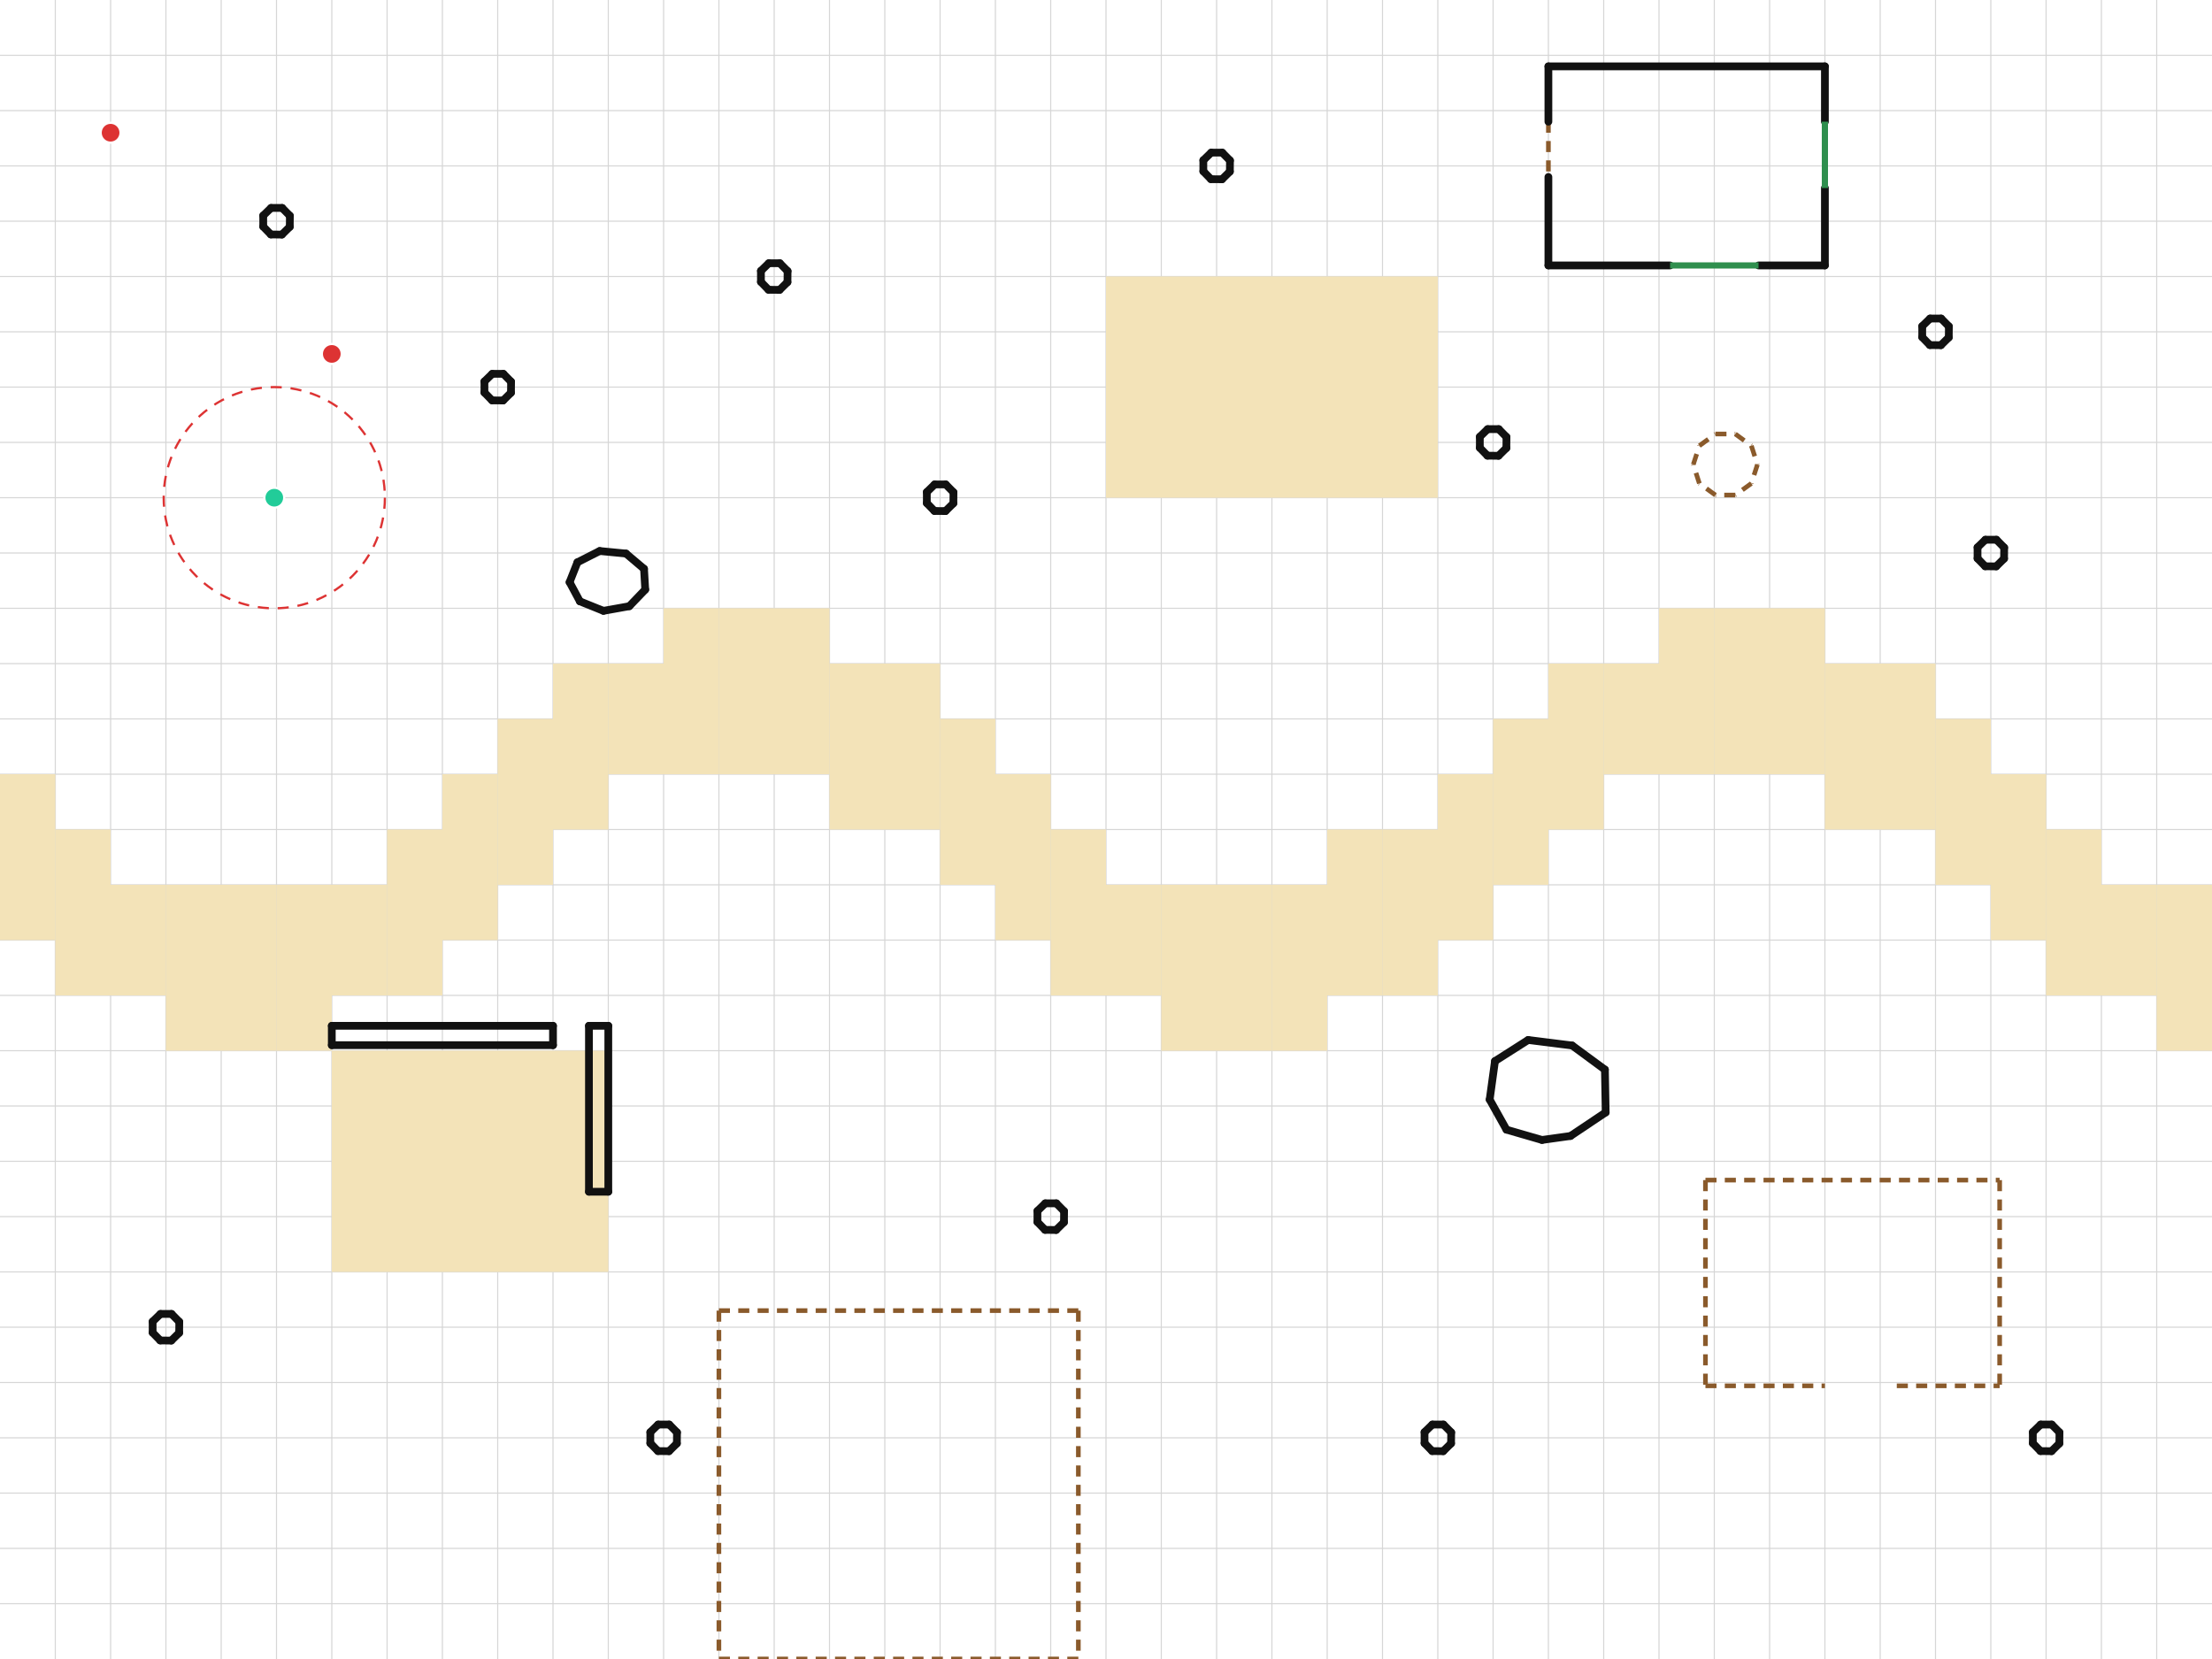
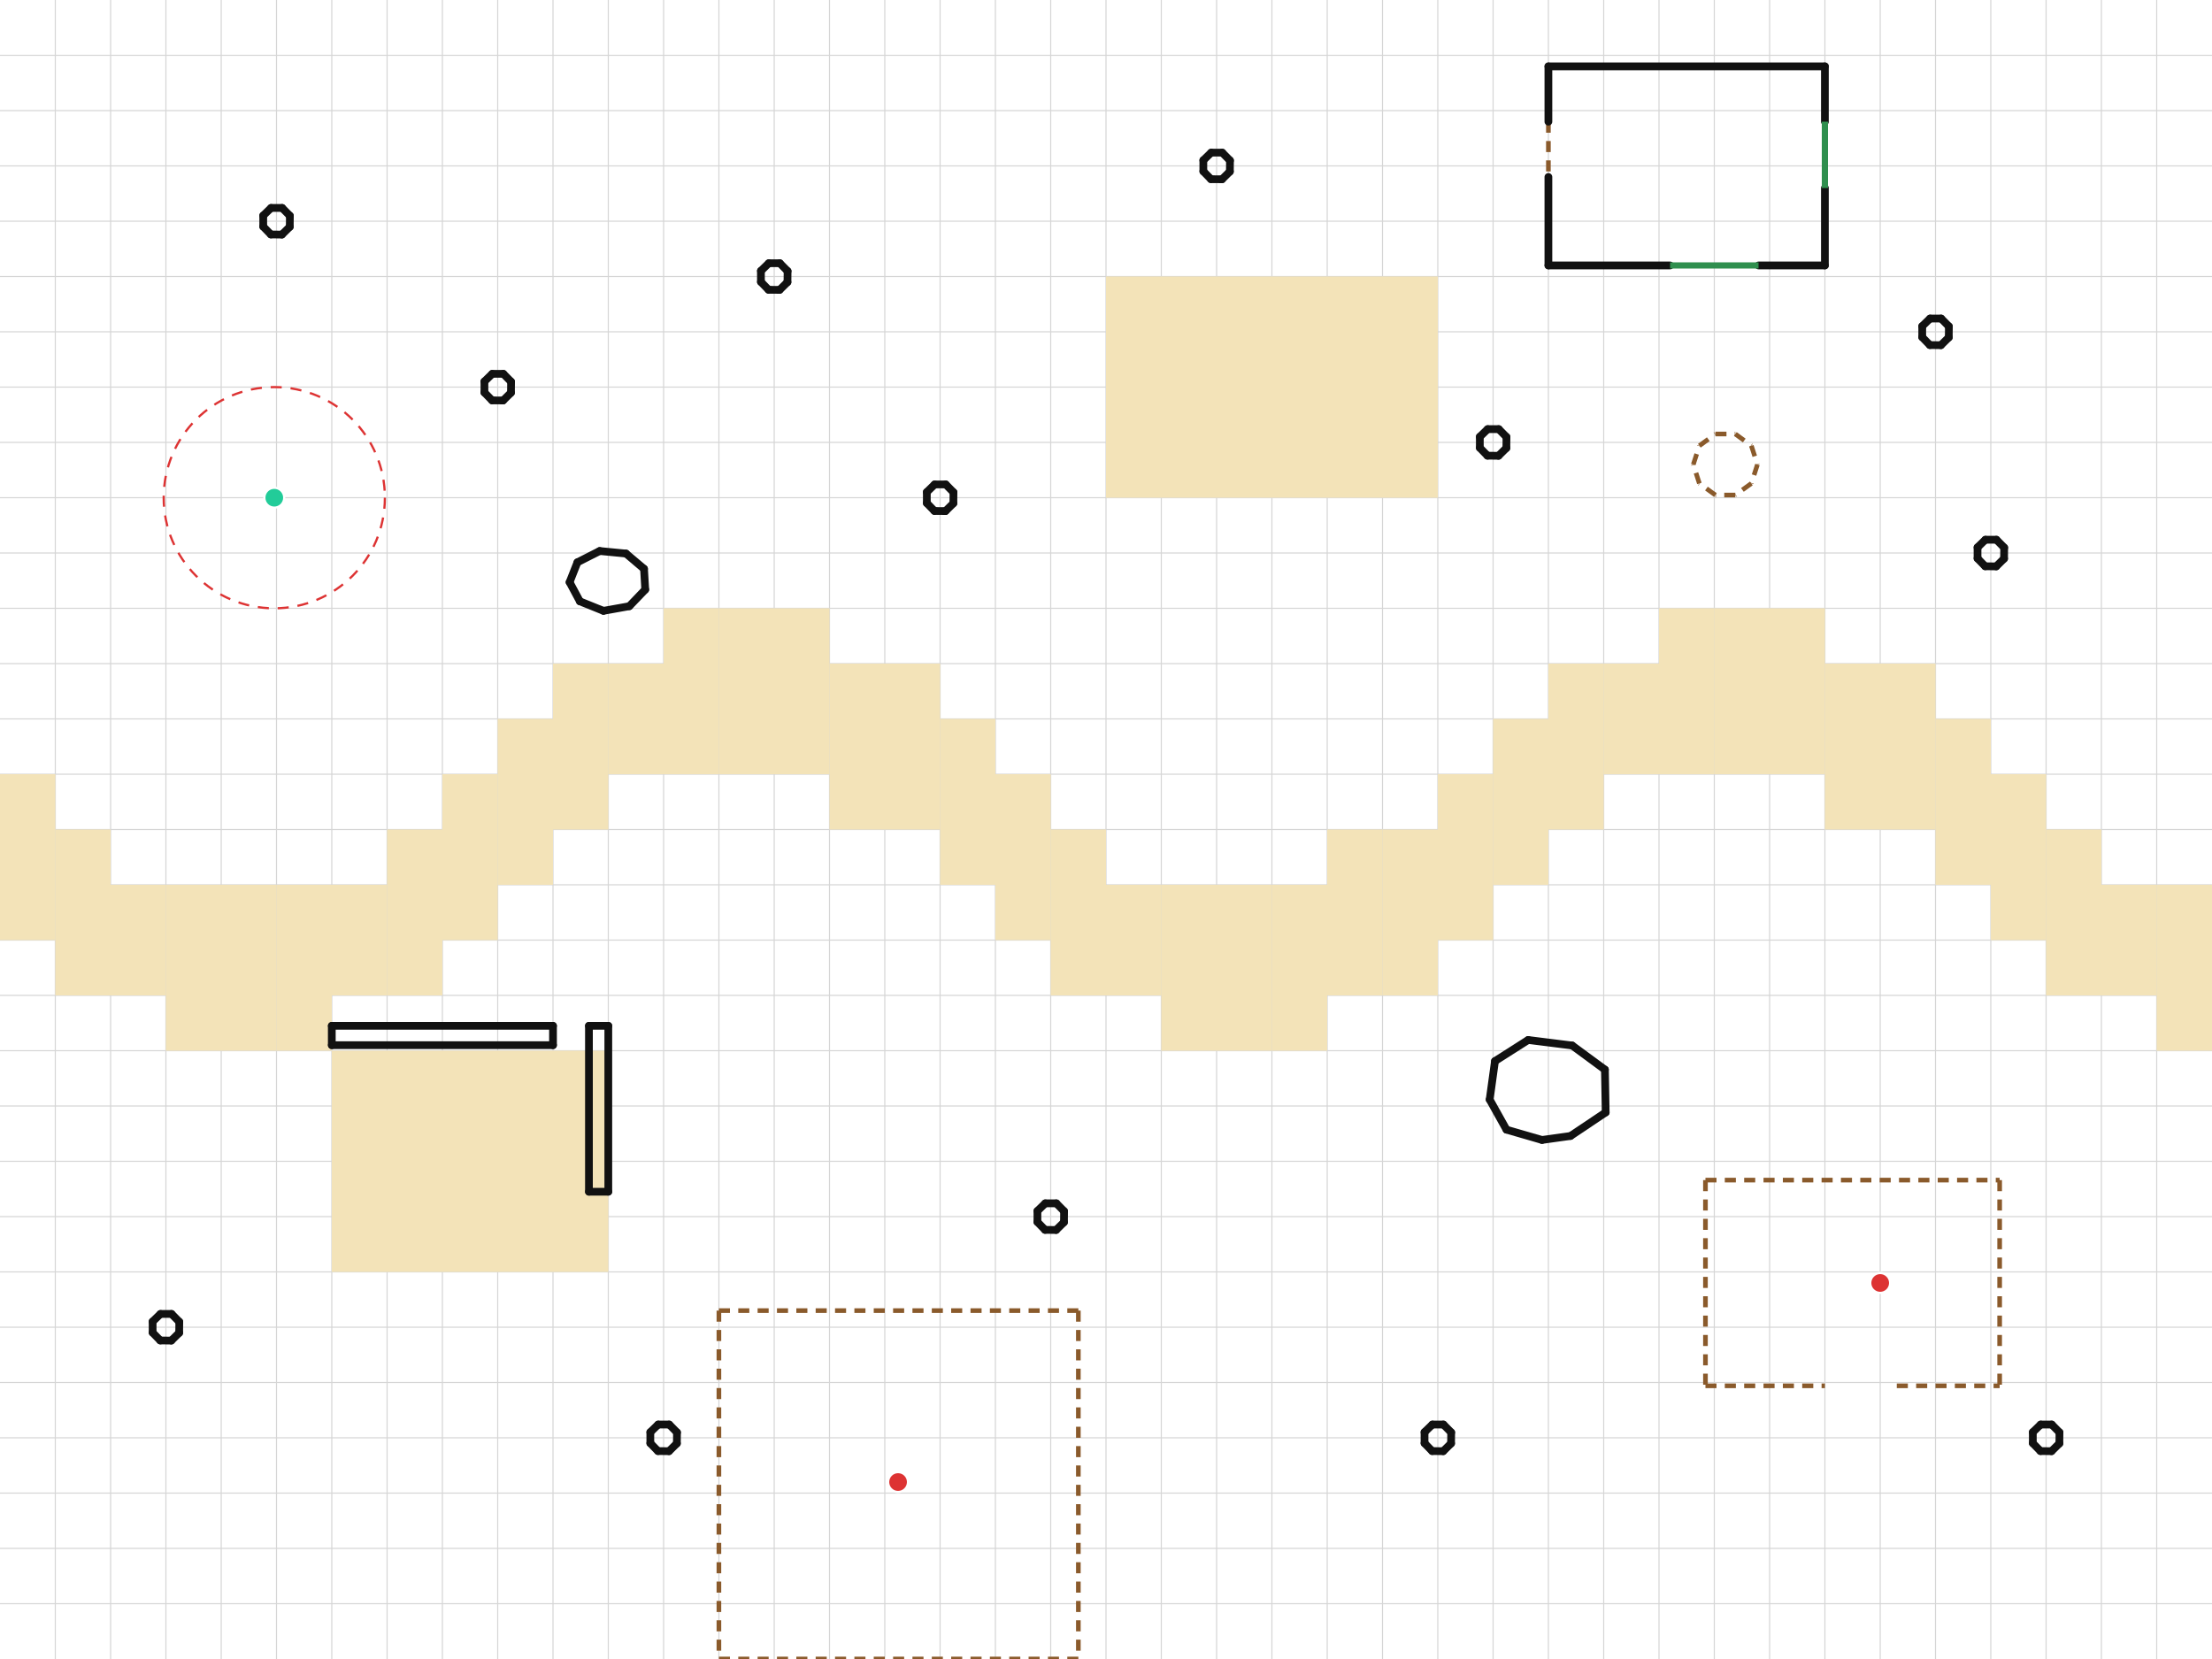
- <svg xmlns="http://www.w3.org/2000/svg" viewBox="0 0 2000 1500" width="2000" height="1500" data-set="b0f61f20-0b90-461a-bf44-32dd01c42bff" data-version="122" data-squares="40" data-feet-per-square="5">
+ <svg xmlns="http://www.w3.org/2000/svg" viewBox="0 0 2000 1500" width="2000" height="1500" data-set="b0f61f20-0b90-461a-bf44-32dd01c42bff" data-version="202" data-squares="40" data-feet-per-square="5">
  <rect width="2000" height="1500" fill="#ffffff" />
  <g id="grid" stroke="#d6d6d6" stroke-width="1" fill="none">
    <line x1="50" y1="0" x2="50" y2="1500" />
    <line x1="100" y1="0" x2="100" y2="1500" />
    <line x1="150" y1="0" x2="150" y2="1500" />
    <line x1="200" y1="0" x2="200" y2="1500" />
    <line x1="250" y1="0" x2="250" y2="1500" />
    <line x1="300" y1="0" x2="300" y2="1500" />
    <line x1="350" y1="0" x2="350" y2="1500" />
    <line x1="400" y1="0" x2="400" y2="1500" />
    <line x1="450" y1="0" x2="450" y2="1500" />
    <line x1="500" y1="0" x2="500" y2="1500" />
    <line x1="550" y1="0" x2="550" y2="1500" />
    <line x1="600" y1="0" x2="600" y2="1500" />
    <line x1="650" y1="0" x2="650" y2="1500" />
    <line x1="700" y1="0" x2="700" y2="1500" />
    <line x1="750" y1="0" x2="750" y2="1500" />
    <line x1="800" y1="0" x2="800" y2="1500" />
    <line x1="850" y1="0" x2="850" y2="1500" />
    <line x1="900" y1="0" x2="900" y2="1500" />
    <line x1="950" y1="0" x2="950" y2="1500" />
    <line x1="1000" y1="0" x2="1000" y2="1500" />
    <line x1="1050" y1="0" x2="1050" y2="1500" />
    <line x1="1100" y1="0" x2="1100" y2="1500" />
    <line x1="1150" y1="0" x2="1150" y2="1500" />
    <line x1="1200" y1="0" x2="1200" y2="1500" />
    <line x1="1250" y1="0" x2="1250" y2="1500" />
    <line x1="1300" y1="0" x2="1300" y2="1500" />
    <line x1="1350" y1="0" x2="1350" y2="1500" />
    <line x1="1400" y1="0" x2="1400" y2="1500" />
    <line x1="1450" y1="0" x2="1450" y2="1500" />
    <line x1="1500" y1="0" x2="1500" y2="1500" />
    <line x1="1550" y1="0" x2="1550" y2="1500" />
    <line x1="1600" y1="0" x2="1600" y2="1500" />
    <line x1="1650" y1="0" x2="1650" y2="1500" />
    <line x1="1700" y1="0" x2="1700" y2="1500" />
    <line x1="1750" y1="0" x2="1750" y2="1500" />
    <line x1="1800" y1="0" x2="1800" y2="1500" />
    <line x1="1850" y1="0" x2="1850" y2="1500" />
    <line x1="1900" y1="0" x2="1900" y2="1500" />
    <line x1="1950" y1="0" x2="1950" y2="1500" />
    <line x1="0" y1="50" x2="2000" y2="50" />
    <line x1="0" y1="100" x2="2000" y2="100" />
    <line x1="0" y1="150" x2="2000" y2="150" />
    <line x1="0" y1="200" x2="2000" y2="200" />
    <line x1="0" y1="250" x2="2000" y2="250" />
    <line x1="0" y1="300" x2="2000" y2="300" />
    <line x1="0" y1="350" x2="2000" y2="350" />
    <line x1="0" y1="400" x2="2000" y2="400" />
    <line x1="0" y1="450" x2="2000" y2="450" />
    <line x1="0" y1="500" x2="2000" y2="500" />
    <line x1="0" y1="550" x2="2000" y2="550" />
    <line x1="0" y1="600" x2="2000" y2="600" />
    <line x1="0" y1="650" x2="2000" y2="650" />
    <line x1="0" y1="700" x2="2000" y2="700" />
    <line x1="0" y1="750" x2="2000" y2="750" />
    <line x1="0" y1="800" x2="2000" y2="800" />
    <line x1="0" y1="850" x2="2000" y2="850" />
    <line x1="0" y1="900" x2="2000" y2="900" />
    <line x1="0" y1="950" x2="2000" y2="950" />
    <line x1="0" y1="1000" x2="2000" y2="1000" />
    <line x1="0" y1="1050" x2="2000" y2="1050" />
    <line x1="0" y1="1100" x2="2000" y2="1100" />
    <line x1="0" y1="1150" x2="2000" y2="1150" />
    <line x1="0" y1="1200" x2="2000" y2="1200" />
    <line x1="0" y1="1250" x2="2000" y2="1250" />
    <line x1="0" y1="1300" x2="2000" y2="1300" />
    <line x1="0" y1="1350" x2="2000" y2="1350" />
    <line x1="0" y1="1400" x2="2000" y2="1400" />
    <line x1="0" y1="1450" x2="2000" y2="1450" />
  </g>
  <g id="difficult" fill="#f3e3b8" stroke="none">
    <rect x="0" y="700" width="50" height="150" />
    <rect x="50" y="750" width="50" height="150" />
    <rect x="100" y="800" width="50" height="100" />
    <rect x="150" y="800" width="50" height="150" />
    <rect x="200" y="800" width="50" height="150" />
    <rect x="250" y="800" width="50" height="150" />
    <rect x="300" y="800" width="50" height="100" />
    <rect x="350" y="750" width="50" height="150" />
    <rect x="400" y="700" width="50" height="150" />
    <rect x="450" y="650" width="50" height="150" />
    <rect x="500" y="600" width="50" height="150" />
    <rect x="550" y="600" width="50" height="100" />
    <rect x="600" y="550" width="50" height="150" />
    <rect x="650" y="550" width="50" height="150" />
    <rect x="700" y="550" width="50" height="150" />
    <rect x="750" y="600" width="50" height="150" />
    <rect x="800" y="600" width="50" height="150" />
    <rect x="850" y="650" width="50" height="150" />
    <rect x="900" y="700" width="50" height="150" />
    <rect x="950" y="750" width="50" height="150" />
    <rect x="1000" y="800" width="50" height="100" />
    <rect x="1050" y="800" width="50" height="150" />
    <rect x="1100" y="800" width="50" height="150" />
    <rect x="1150" y="800" width="50" height="150" />
    <rect x="1200" y="750" width="50" height="150" />
    <rect x="1250" y="750" width="50" height="150" />
    <rect x="1300" y="700" width="50" height="150" />
    <rect x="1350" y="650" width="50" height="150" />
    <rect x="1400" y="600" width="50" height="150" />
    <rect x="1450" y="600" width="50" height="100" />
    <rect x="1500" y="550" width="50" height="150" />
    <rect x="1550" y="550" width="50" height="150" />
    <rect x="1600" y="550" width="50" height="150" />
    <rect x="1650" y="600" width="50" height="150" />
    <rect x="1700" y="600" width="50" height="150" />
    <rect x="1750" y="650" width="50" height="150" />
    <rect x="1800" y="700" width="50" height="150" />
    <rect x="1850" y="750" width="50" height="150" />
    <rect x="1900" y="800" width="50" height="100" />
    <rect x="1950" y="800" width="50" height="150" />
    <rect x="300" y="950" width="250" height="200" />
    <rect x="1000" y="250" width="300" height="200" />
  </g>
  <g id="fences" stroke="#8a5a2b" stroke-width="4.2" stroke-dasharray="10,7.5" stroke-linecap="butt">
    <line x1="1400" y1="110" x2="1400" y2="160" />
    <line x1="650" y1="1185" x2="975" y2="1185" />
    <line x1="650" y1="1185" x2="650" y2="1500" />
    <line x1="975" y1="1185" x2="975" y2="1500" />
    <line x1="650" y1="1500" x2="975" y2="1500" />
    <line x1="1542" y1="1067" x2="1808" y2="1067" />
    <line x1="1542" y1="1067" x2="1542" y2="1253" />
    <line x1="1808" y1="1067" x2="1808" y2="1253" />
    <line x1="1542" y1="1253" x2="1650" y2="1253" />
    <line x1="1715" y1="1253" x2="1808" y2="1253" />
    <line x1="1589" y1="420" x2="1583.5" y2="437.1" />
    <line x1="1583.5" y1="437.1" x2="1569" y2="447.6" />
    <line x1="1569" y1="447.6" x2="1551" y2="447.6" />
    <line x1="1551" y1="447.6" x2="1536.5" y2="437.1" />
    <line x1="1536.5" y1="437.1" x2="1531" y2="420" />
    <line x1="1531" y1="420" x2="1536.5" y2="403" />
    <line x1="1536.5" y1="403" x2="1551" y2="392.4" />
    <line x1="1551" y1="392.4" x2="1569" y2="392.4" />
    <line x1="1569" y1="392.4" x2="1583.5" y2="403" />
    <line x1="1583.5" y1="403" x2="1589" y2="420" />
  </g>
  <g id="walls" stroke="#111111" stroke-width="7" stroke-linecap="round">
    <line x1="300" y1="927.5" x2="500" y2="927.5" />
    <line x1="500" y1="927.5" x2="500" y2="945" />
    <line x1="500" y1="945" x2="300" y2="945" />
    <line x1="300" y1="945" x2="300" y2="927.5" />
    <line x1="532.5" y1="927.5" x2="550" y2="927.5" />
    <line x1="550" y1="927.5" x2="550" y2="1077.5" />
    <line x1="550" y1="1077.5" x2="532.5" y2="1077.5" />
    <line x1="532.5" y1="1077.5" x2="532.5" y2="927.5" />
    <line x1="1451.8" y1="1005.8" x2="1420" y2="1027.1" />
    <line x1="1420" y1="1027.1" x2="1394.2" y2="1030.7" />
    <line x1="1394.2" y1="1030.7" x2="1362.1" y2="1021.4" />
    <line x1="1362.1" y1="1021.4" x2="1346.9" y2="994.2" />
    <line x1="1346.9" y1="994.2" x2="1351.7" y2="959.4" />
    <line x1="1351.7" y1="959.4" x2="1381.7" y2="940.3" />
    <line x1="1381.7" y1="940.3" x2="1421.5" y2="945.3" />
    <line x1="1421.5" y1="945.3" x2="1451.1" y2="967.1" />
    <line x1="1451.1" y1="967.1" x2="1451.8" y2="1005.8" />
    <line x1="583.4" y1="533.1" x2="569" y2="548.1" />
    <line x1="569" y1="548.1" x2="545.6" y2="552.3" />
    <line x1="545.6" y1="552.3" x2="524.3" y2="543.7" />
    <line x1="524.3" y1="543.7" x2="515" y2="526.4" />
    <line x1="515" y1="526.4" x2="522.1" y2="508.4" />
    <line x1="522.1" y1="508.4" x2="542.2" y2="498.2" />
    <line x1="542.2" y1="498.2" x2="566" y2="500.5" />
    <line x1="566" y1="500.5" x2="582.3" y2="514.3" />
    <line x1="582.3" y1="514.3" x2="583.4" y2="533.1" />
    <line x1="1400" y1="60" x2="1650" y2="60" />
    <line x1="1400" y1="60" x2="1400" y2="110" />
    <line x1="1400" y1="160" x2="1400" y2="240" />
    <line x1="1650" y1="60" x2="1650" y2="110" />
    <line x1="1650" y1="170" x2="1650" y2="240" />
    <line x1="1400" y1="240" x2="1510" y2="240" />
    <line x1="1590" y1="240" x2="1650" y2="240" />
    <line x1="262" y1="205.1" x2="254.9" y2="212.1" />
    <line x1="254.9" y1="212.1" x2="244.9" y2="212" />
    <line x1="244.9" y1="212" x2="238" y2="204.9" />
    <line x1="238" y1="204.9" x2="238" y2="194.9" />
    <line x1="238" y1="194.9" x2="245.1" y2="188" />
    <line x1="245.1" y1="188" x2="255.1" y2="188" />
    <line x1="255.1" y1="188" x2="262.1" y2="195.1" />
    <line x1="262.1" y1="195.1" x2="262" y2="205.1" />
    <line x1="462" y1="355.1" x2="454.9" y2="362.1" />
    <line x1="454.9" y1="362.1" x2="444.9" y2="362" />
    <line x1="444.9" y1="362" x2="438" y2="354.9" />
    <line x1="438" y1="354.9" x2="438" y2="344.9" />
    <line x1="438" y1="344.9" x2="445.1" y2="338" />
    <line x1="445.1" y1="338" x2="455.1" y2="338" />
    <line x1="455.1" y1="338" x2="462.1" y2="345.1" />
    <line x1="462.1" y1="345.1" x2="462" y2="355.1" />
    <line x1="712" y1="255.1" x2="704.9" y2="262.1" />
    <line x1="704.9" y1="262.1" x2="694.9" y2="262" />
    <line x1="694.9" y1="262" x2="688" y2="254.9" />
    <line x1="688" y1="254.9" x2="688" y2="244.9" />
    <line x1="688" y1="244.9" x2="695.1" y2="238" />
    <line x1="695.1" y1="238" x2="705.1" y2="238" />
    <line x1="705.1" y1="238" x2="712.1" y2="245.1" />
    <line x1="712.1" y1="245.1" x2="712" y2="255.1" />
    <line x1="1112" y1="155.1" x2="1104.9" y2="162.1" />
    <line x1="1104.9" y1="162.1" x2="1094.9" y2="162" />
    <line x1="1094.9" y1="162" x2="1088" y2="154.9" />
    <line x1="1088" y1="154.9" x2="1088" y2="144.9" />
    <line x1="1088" y1="144.9" x2="1095.1" y2="138" />
    <line x1="1095.1" y1="138" x2="1105.1" y2="138" />
    <line x1="1105.1" y1="138" x2="1112.1" y2="145.1" />
    <line x1="1112.1" y1="145.1" x2="1112" y2="155.1" />
    <line x1="1362" y1="405.1" x2="1354.9" y2="412.1" />
    <line x1="1354.9" y1="412.1" x2="1344.9" y2="412" />
    <line x1="1344.9" y1="412" x2="1338" y2="404.9" />
    <line x1="1338" y1="404.9" x2="1338" y2="394.9" />
    <line x1="1338" y1="394.9" x2="1345.1" y2="388" />
    <line x1="1345.1" y1="388" x2="1355.1" y2="388" />
    <line x1="1355.1" y1="388" x2="1362.1" y2="395.1" />
    <line x1="1362.1" y1="395.1" x2="1362" y2="405.1" />
    <line x1="1762" y1="305.1" x2="1754.9" y2="312.1" />
    <line x1="1754.9" y1="312.1" x2="1744.9" y2="312" />
    <line x1="1744.9" y1="312" x2="1738" y2="304.9" />
    <line x1="1738" y1="304.9" x2="1738" y2="294.9" />
    <line x1="1738" y1="294.9" x2="1745.1" y2="288" />
    <line x1="1745.1" y1="288" x2="1755.1" y2="288" />
    <line x1="1755.1" y1="288" x2="1762.1" y2="295.1" />
    <line x1="1762.1" y1="295.1" x2="1762" y2="305.1" />
    <line x1="1812" y1="505.1" x2="1804.9" y2="512.1" />
    <line x1="1804.9" y1="512.1" x2="1794.9" y2="512" />
    <line x1="1794.9" y1="512" x2="1788" y2="504.9" />
    <line x1="1788" y1="504.9" x2="1788" y2="494.9" />
    <line x1="1788" y1="494.9" x2="1795.1" y2="488" />
    <line x1="1795.1" y1="488" x2="1805.1" y2="488" />
    <line x1="1805.1" y1="488" x2="1812.1" y2="495.1" />
    <line x1="1812.1" y1="495.1" x2="1812" y2="505.1" />
    <line x1="162" y1="1205.1" x2="154.9" y2="1212.1" />
    <line x1="154.9" y1="1212.1" x2="144.9" y2="1212" />
    <line x1="144.9" y1="1212" x2="138" y2="1204.9" />
    <line x1="138" y1="1204.9" x2="138" y2="1194.9" />
    <line x1="138" y1="1194.9" x2="145.1" y2="1188" />
    <line x1="145.1" y1="1188" x2="155.1" y2="1188" />
    <line x1="155.1" y1="1188" x2="162.1" y2="1195.1" />
    <line x1="162.1" y1="1195.1" x2="162" y2="1205.1" />
    <line x1="612" y1="1305.1" x2="604.9" y2="1312.1" />
    <line x1="604.9" y1="1312.1" x2="594.9" y2="1312" />
    <line x1="594.9" y1="1312" x2="588" y2="1304.9" />
    <line x1="588" y1="1304.9" x2="588" y2="1294.9" />
    <line x1="588" y1="1294.9" x2="595.1" y2="1288" />
    <line x1="595.1" y1="1288" x2="605.1" y2="1288" />
    <line x1="605.1" y1="1288" x2="612.1" y2="1295.1" />
    <line x1="612.1" y1="1295.1" x2="612" y2="1305.1" />
    <line x1="962" y1="1105.1" x2="954.9" y2="1112.1" />
    <line x1="954.9" y1="1112.1" x2="944.9" y2="1112" />
    <line x1="944.9" y1="1112" x2="938" y2="1104.9" />
    <line x1="938" y1="1104.9" x2="938" y2="1094.9" />
    <line x1="938" y1="1094.9" x2="945.1" y2="1088" />
    <line x1="945.1" y1="1088" x2="955.1" y2="1088" />
    <line x1="955.1" y1="1088" x2="962.1" y2="1095.1" />
    <line x1="962.1" y1="1095.1" x2="962" y2="1105.1" />
    <line x1="1312" y1="1305.1" x2="1304.9" y2="1312.1" />
    <line x1="1304.9" y1="1312.1" x2="1294.9" y2="1312" />
    <line x1="1294.9" y1="1312" x2="1288" y2="1304.9" />
    <line x1="1288" y1="1304.9" x2="1288" y2="1294.9" />
    <line x1="1288" y1="1294.9" x2="1295.1" y2="1288" />
    <line x1="1295.1" y1="1288" x2="1305.1" y2="1288" />
    <line x1="1305.1" y1="1288" x2="1312.1" y2="1295.1" />
    <line x1="1312.1" y1="1295.1" x2="1312" y2="1305.1" />
    <line x1="1862" y1="1305.1" x2="1854.9" y2="1312.1" />
    <line x1="1854.9" y1="1312.1" x2="1844.9" y2="1312" />
    <line x1="1844.9" y1="1312" x2="1838" y2="1304.9" />
    <line x1="1838" y1="1304.9" x2="1838" y2="1294.9" />
    <line x1="1838" y1="1294.9" x2="1845.1" y2="1288" />
    <line x1="1845.1" y1="1288" x2="1855.1" y2="1288" />
    <line x1="1855.1" y1="1288" x2="1862.1" y2="1295.1" />
    <line x1="1862.1" y1="1295.1" x2="1862" y2="1305.1" />
    <line x1="862" y1="455.1" x2="854.9" y2="462.1" />
    <line x1="854.9" y1="462.1" x2="844.9" y2="462" />
    <line x1="844.9" y1="462" x2="838" y2="454.9" />
    <line x1="838" y1="454.9" x2="838" y2="444.9" />
    <line x1="838" y1="444.9" x2="845.1" y2="438" />
    <line x1="845.1" y1="438" x2="855.1" y2="438" />
    <line x1="855.1" y1="438" x2="862.1" y2="445.1" />
    <line x1="862.1" y1="445.1" x2="862" y2="455.1" />
  </g>
  <g id="doors" stroke="#2f8f4e" stroke-width="5.6" stroke-linecap="butt">
-     <line x1="1510" y1="240" x2="1590" y2="240" data-open="1" />
-     <line x1="1650" y1="110" x2="1650" y2="170" data-open="0" />
+     <line x1="1510" y1="240" x2="1590" y2="240" data-open="0" />
+     <line x1="1650" y1="110" x2="1650" y2="170" data-open="0" data-locked="1" />
  </g>
  <g id="pins" fill="#d33" stroke="#ffffff" stroke-width="2">
    <g data-name="start">
      <circle cx="248" cy="450" r="9" class="start" fill="#2c9" />
      <circle cx="248" cy="450" r="100" class="area" fill="none" stroke="#d33" stroke-width="2" stroke-dasharray="10,8" />
    </g>
-     <g data-name="secret-cache">
-       <circle cx="100" cy="120" r="9" />
+     <g data-name="far-bank">
+       <circle cx="1700" cy="1160" r="9" />
    </g>
-     <g data-name="old-mill">
-       <circle cx="300" cy="320" r="9" />
+     <g data-name="cliff-top">
+       <circle cx="812" cy="1340" r="9" />
    </g>
  </g>
</svg>
